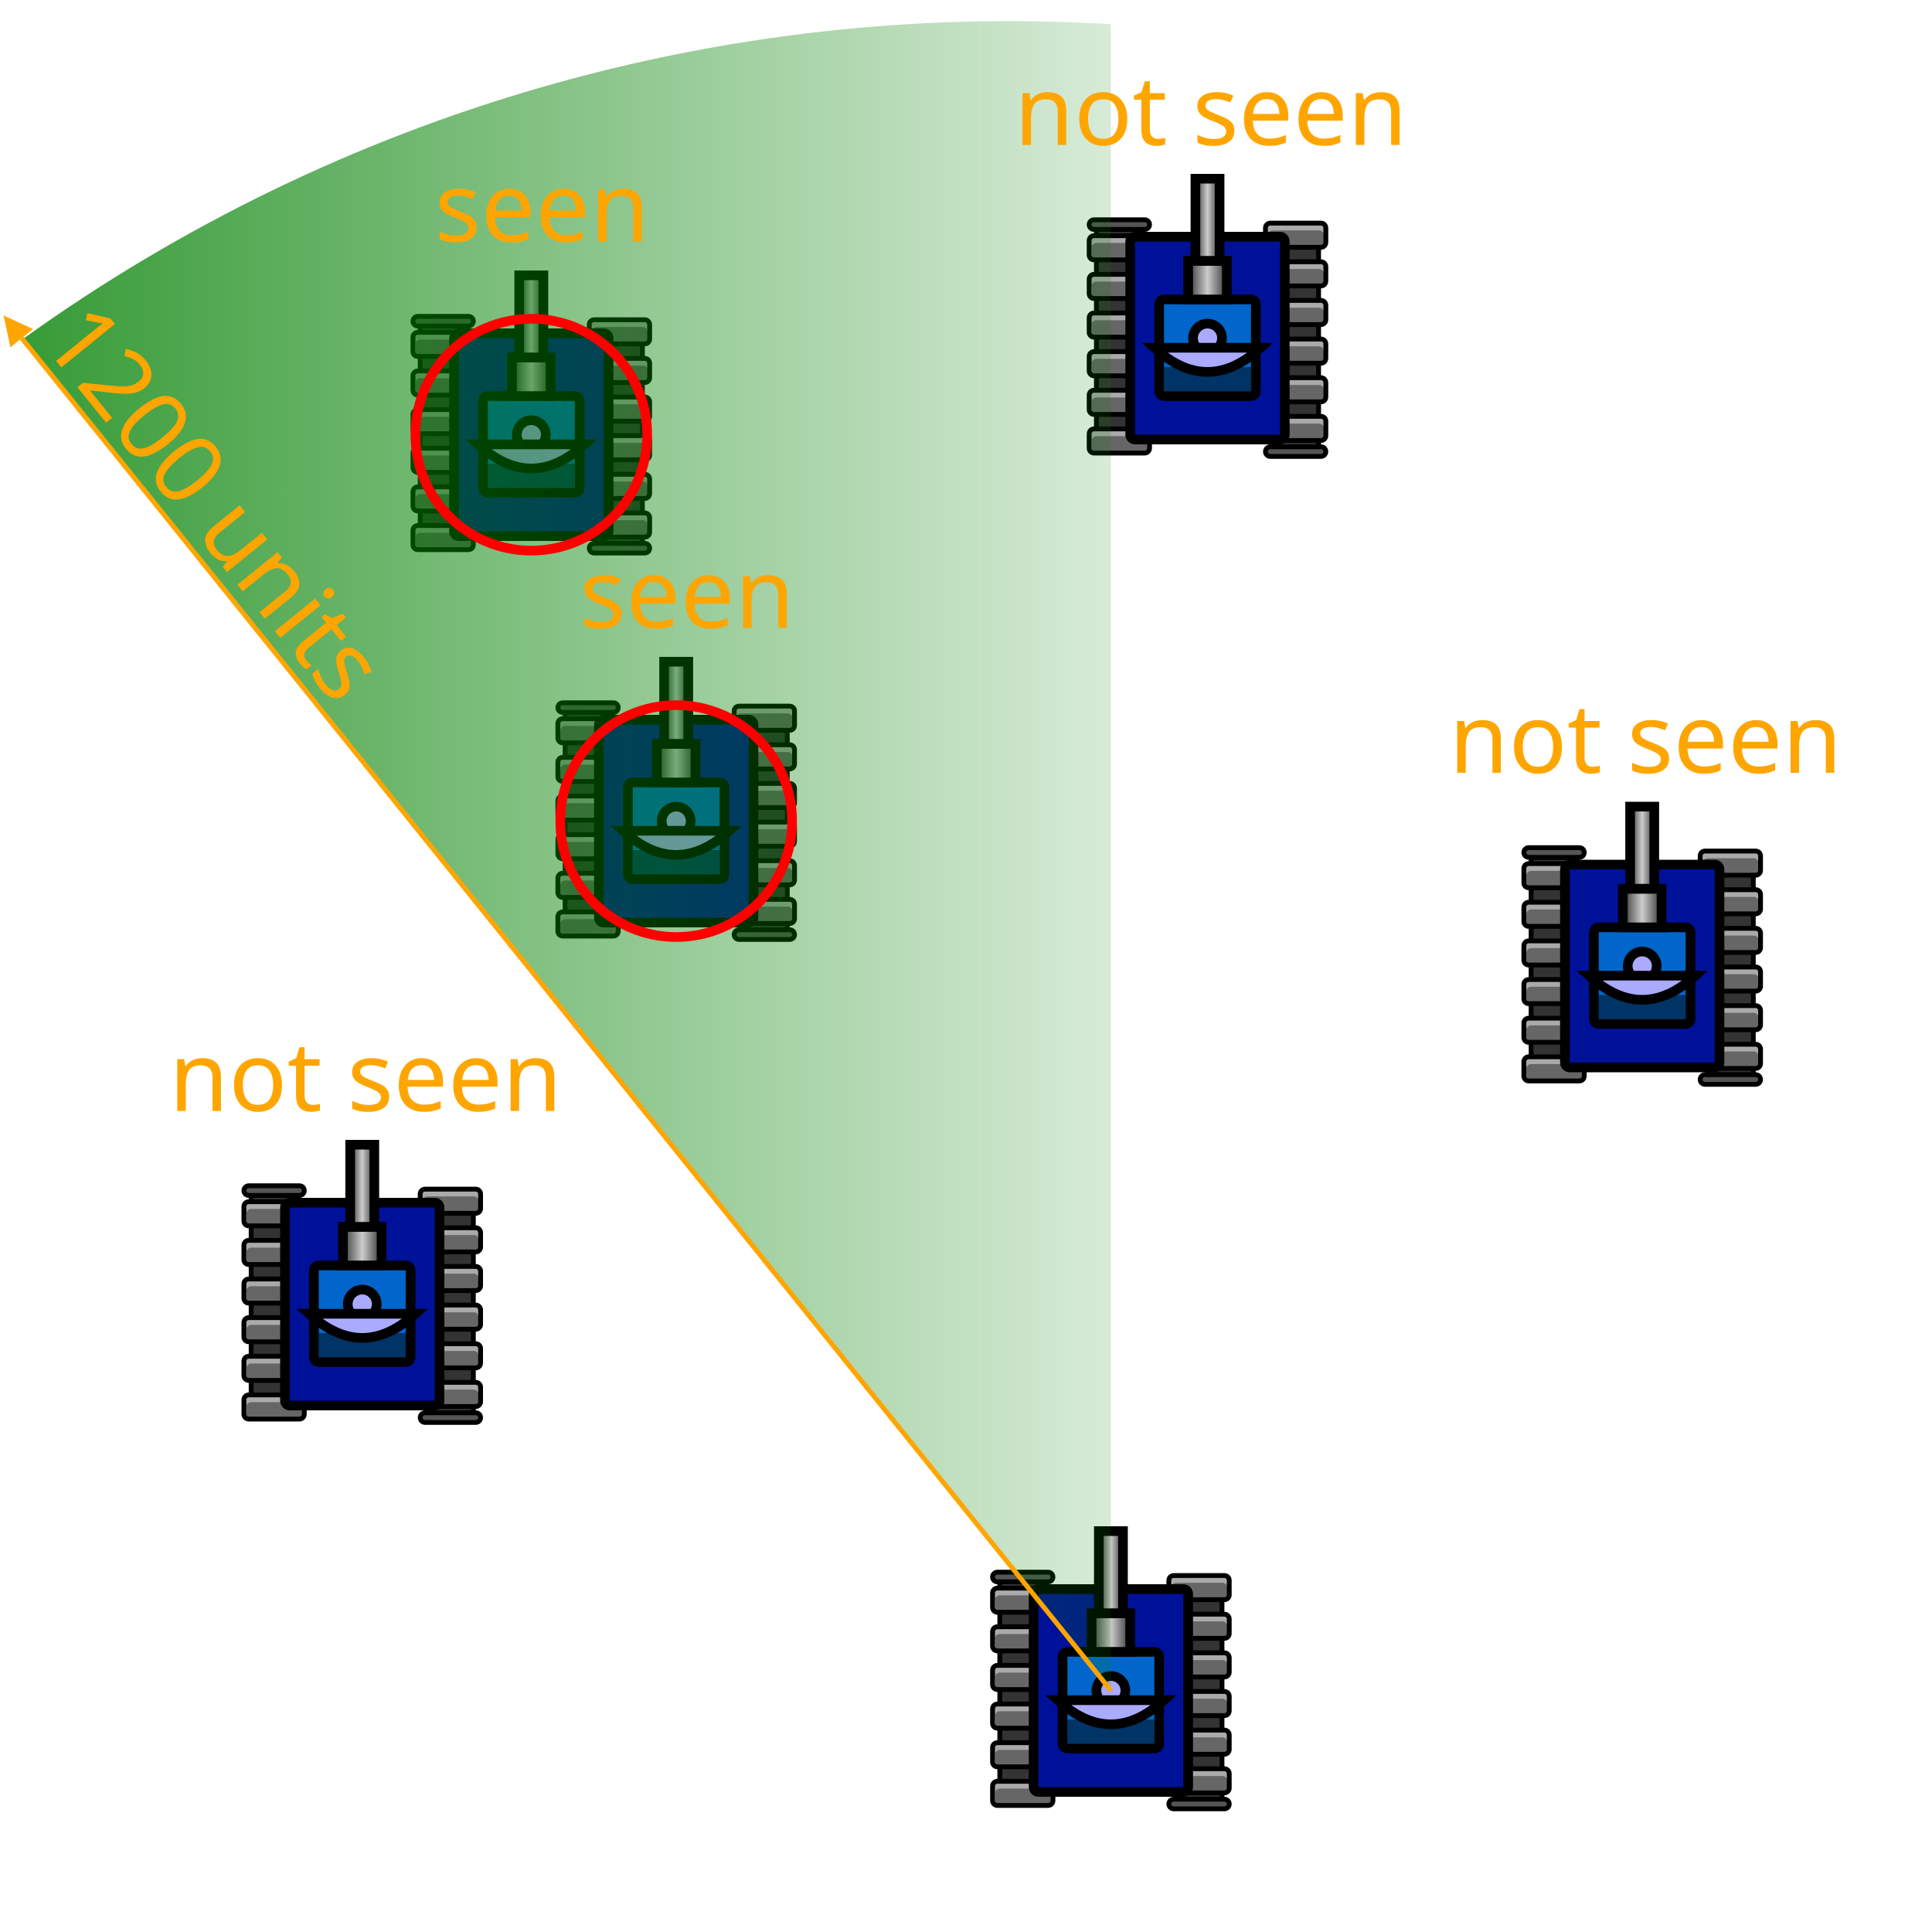
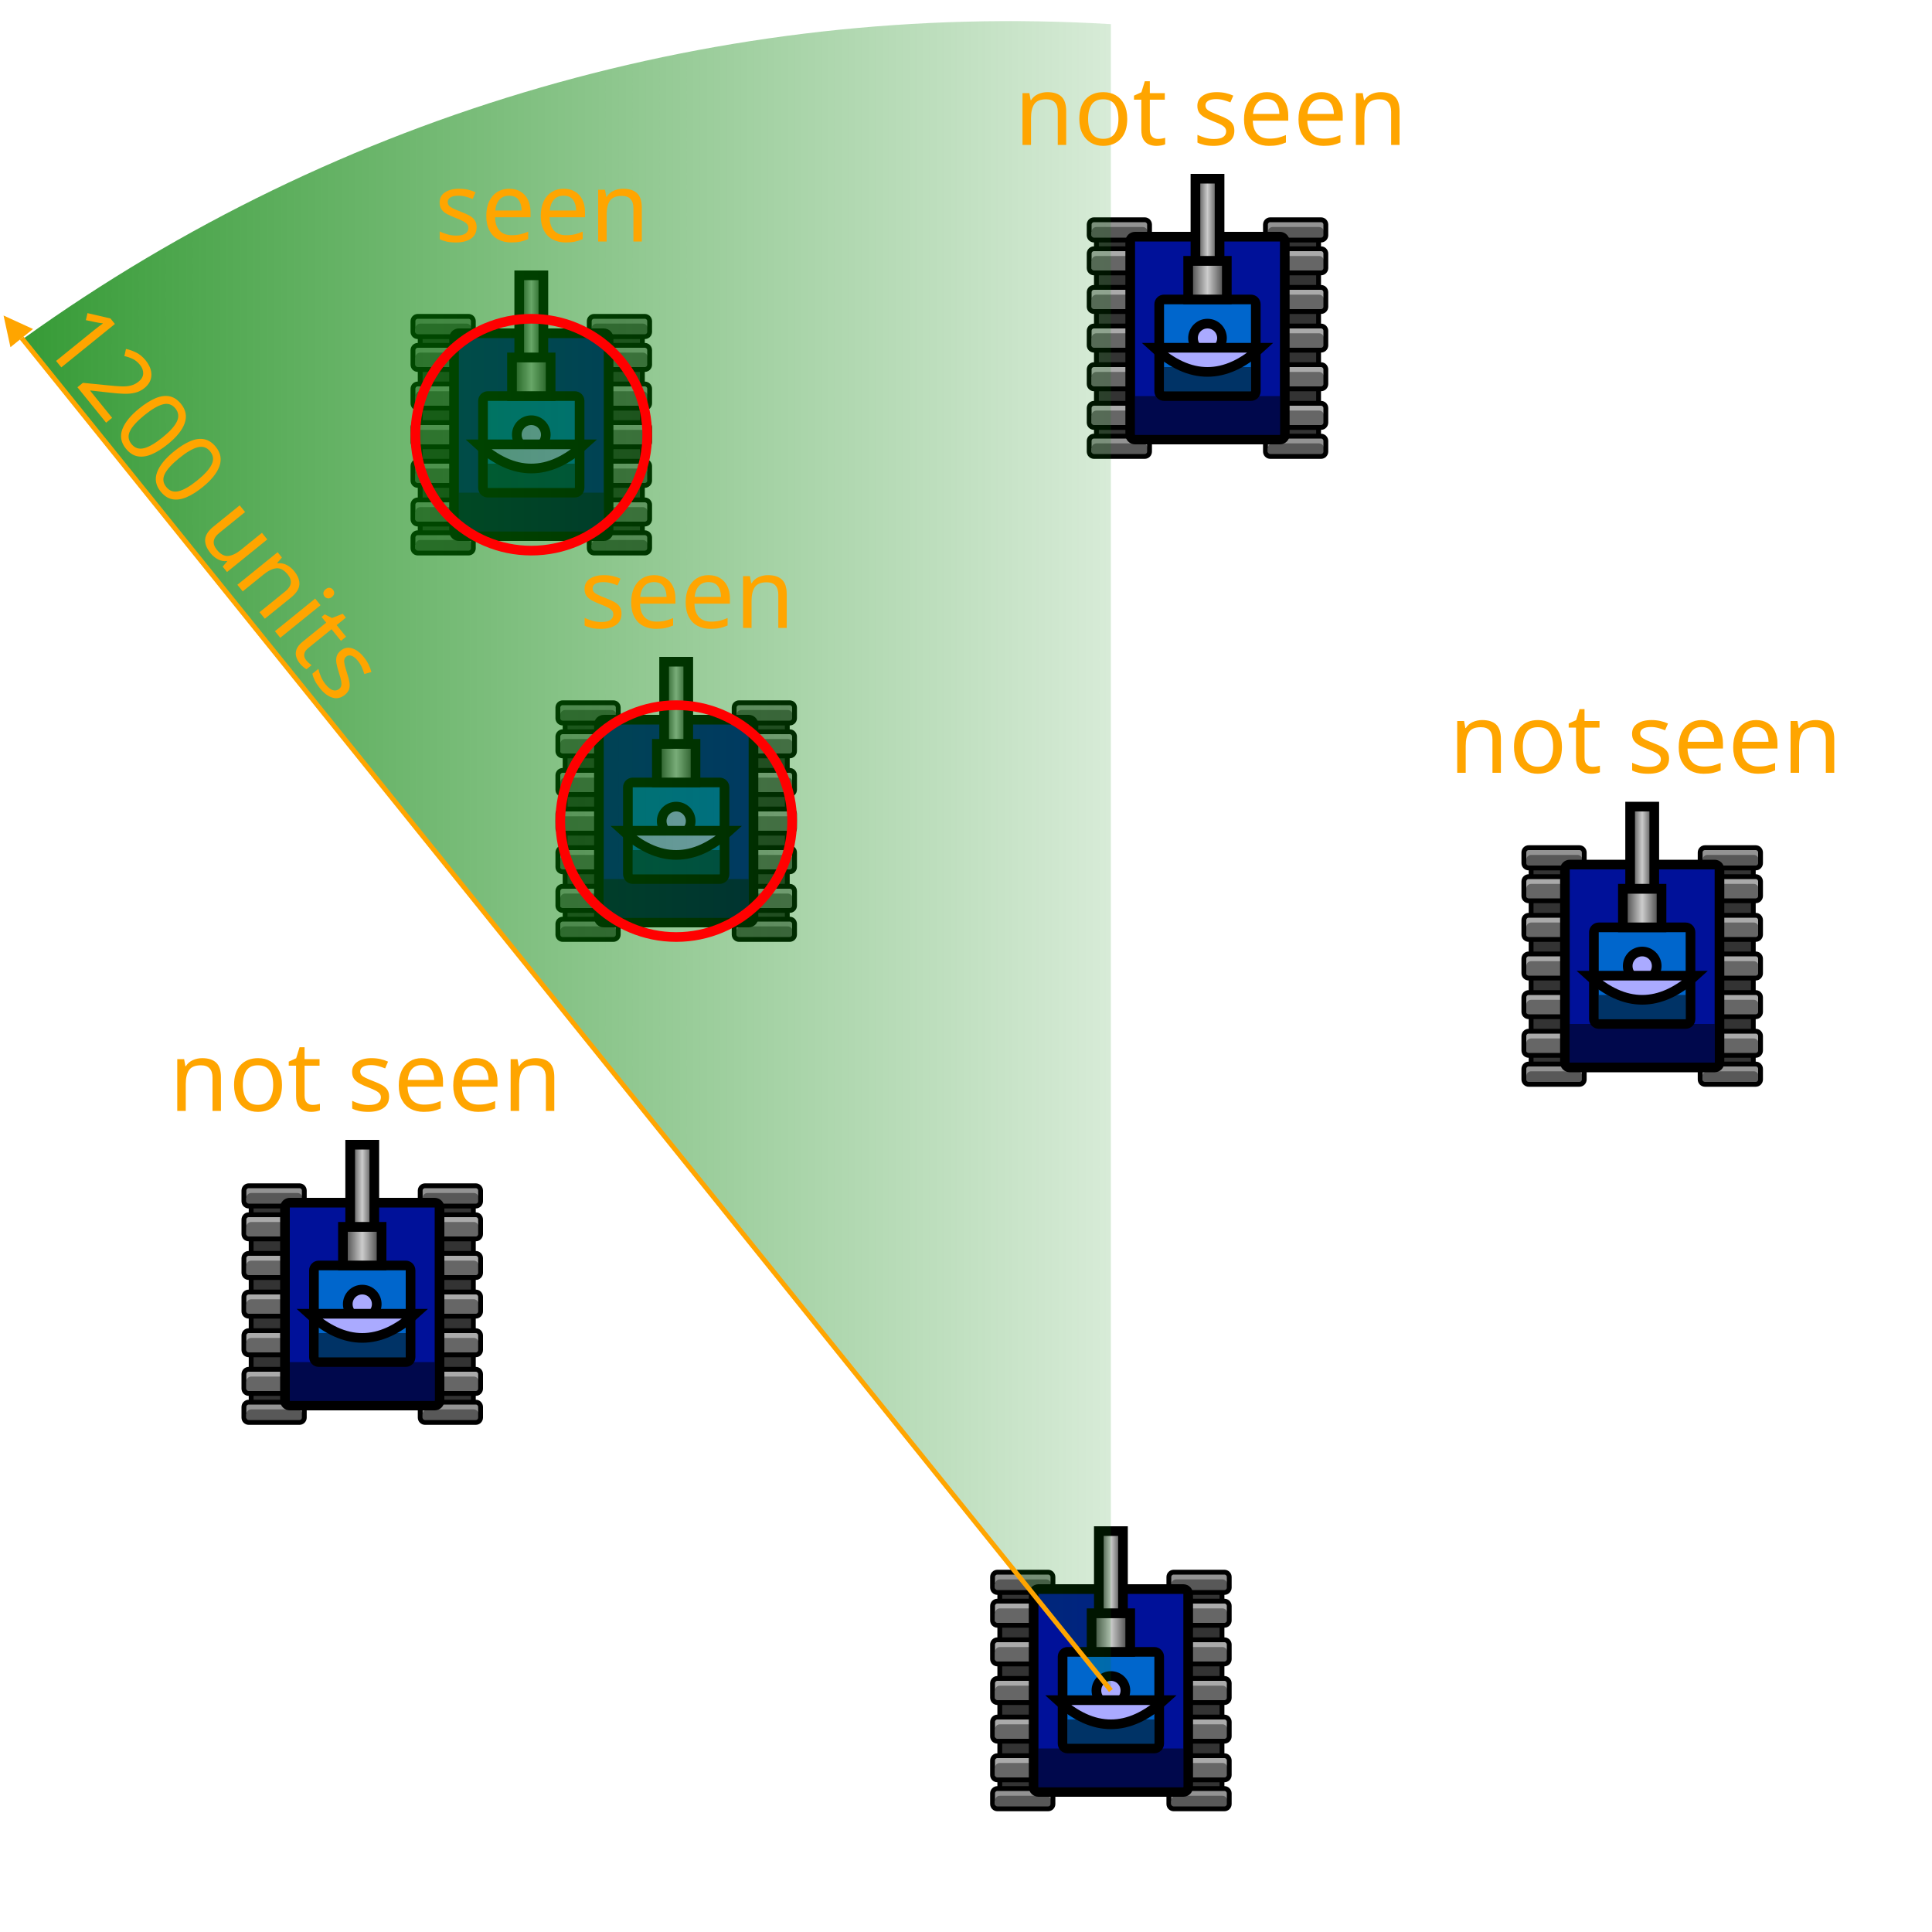
<svg xmlns="http://www.w3.org/2000/svg" version="1.1" width="400" height="400" viewBox="0 0 4000 4000">
  <style>
        .text {
            font-size: 200px;
            font-family: sans-serif;
            fill: orange
        } 
    </style>
-   <g>
-     <use href="#tank" transform="translate(1900,3100)" style="--body-rotation:-90deg; --turret-rotation:-45deg; --radar-rotation:-10deg;" />
-     <use href="#tank" transform="translate(700,500)" style="--body-rotation:10deg; --turret-rotation:80deg; --radar-rotation:127deg;" />
-     <use href="#tank" transform="translate(1000,1300)" style="--body-rotation:310deg; --turret-rotation:65deg; --radar-rotation:54deg;" />
-     <use href="#tank" transform="translate(2100,300)" style="--body-rotation:274deg; --turret-rotation:175deg; --radar-rotation:187deg;" />
-     <use href="#tank" transform="translate(350,2300)" style="--body-rotation:190deg; --turret-rotation:27deg; --radar-rotation:150deg;" />
-     <use href="#tank" transform="translate(3000,1600)" style="--body-rotation:166deg; --turret-rotation:266deg; --radar-rotation:74deg;" />
-     <use href="#radar-sweep" />
-     <use href="#arrows-with-text" />
-     <circle cx="1100" cy="900" r="240" fill="none" stroke="red" stroke-width="20" />
-     <circle cx="1400" cy="1700" r="240" fill="none" stroke="red" stroke-width="20" />
-     <text x="900" y="500" class="text">seen</text>
-     <text x="1200" y="1300" class="text">seen</text>
-     <text x="2100" y="300" class="text">not seen</text>
-     <text x="350" y="2300" class="text">not seen</text>
-     <text x="3000" y="1600" class="text">not seen</text>
-   </g>
+   <use href="#tank" transform="translate(1900,3100)" style="--body-rotation:-90deg; --turret-rotation:-45deg; --radar-rotation:-10deg;" />
+   <use href="#tank" transform="translate(700,500)" style="--body-rotation:10deg; --turret-rotation:80deg; --radar-rotation:127deg;" />
+   <use href="#tank" transform="translate(1000,1300)" style="--body-rotation:310deg; --turret-rotation:65deg; --radar-rotation:54deg;" />
+   <use href="#tank" transform="translate(2100,300)" style="--body-rotation:274deg; --turret-rotation:175deg; --radar-rotation:187deg;" />
+   <use href="#tank" transform="translate(350,2300)" style="--body-rotation:190deg; --turret-rotation:27deg; --radar-rotation:150deg;" />
+   <use href="#tank" transform="translate(3000,1600)" style="--body-rotation:166deg; --turret-rotation:266deg; --radar-rotation:74deg;" />
+   <use href="#radar-sweep" />
+   <use href="#arrows-with-text" />
+   <circle cx="1100" cy="900" r="240" fill="none" stroke="red" stroke-width="20" />
+   <circle cx="1400" cy="1700" r="240" fill="none" stroke="red" stroke-width="20" />
+   <text x="900" y="500" class="text">seen</text>
+   <text x="1200" y="1300" class="text">seen</text>
+   <text x="2100" y="300" class="text">not seen</text>
+   <text x="350" y="2300" class="text">not seen</text>
+   <text x="3000" y="1600" class="text">not seen</text>
  <defs>
    <style>
            .tank-body, .tank-turret, .tank-radar {
            transform-origin: 400px 400px;
            }
            .tank-body {
            transform: rotate(var(--body-rotation, 10deg));
            }
            .tank-turret {
            transform: rotate(var(--turret-rotation, 80deg));
            }
            .tank-radar {
            transform: rotate(var(--radar-rotation, 127deg));
            }
        </style>
+     <linearGradient id="cannon-grad" x1="0%" y1="0%" x2="100%" y2="0%">
+       <stop offset="0%" stop-color="#333" />
+       <stop offset="50%" stop-color="#CCC" />
+       <stop offset="100%" stop-color="#333" />
+     </linearGradient>
    <symbol id="link0">
      <rect x="5" y="55" width="125" height="25" fill="#aaaaaa" />
      <rect x="10" y="70" width="116" height="35" fill="#666666" rx="10" ry="10" />
      <rect x="5" y="55" width="125" height="50" fill="none" stroke="black" stroke-width="10" rx="10" ry="10" />
    </symbol>
    <symbol id="link30">
      <rect x="5" y="55" width="125" height="25" fill="#939393" />
      <rect x="10" y="70" width="116" height="30" fill="#585858" rx="10" ry="10" />
      <rect x="5" y="55" width="125" height="42" fill="none" stroke="black" stroke-width="10" rx="10" ry="10" />
    </symbol>
    <symbol id="link60">
      <rect x="5" y="55" width="125" height="20" fill="#555555" />
      <rect x="5" y="55" width="125" height="20" fill="none" stroke="black" stroke-width="10" rx="10" ry="10" />
    </symbol>
    <symbol id="main-track">
      <rect x="20" y="75" width="95" height="450" fill="#333333" stroke="black" stroke-width="10" />
    </symbol>
+     <symbol id="track1">
+       <use href="#main-track" />
+       <use href="#link30" />
+       <use href="#link0" y="60" />
+       <use href="#link0" y="140" />
+       <use href="#link0" y="220" />
+       <use href="#link0" y="300" />
+       <use href="#link0" y="380" />
+       <use href="#link30" y="448" />
+     </symbol>
    <symbol id="track2">
-       <use href="#main-track" x="0" y="0" />
-       <use href="#link60" x="0" y="0" />
-       <use href="#link0" x="0" y="33" />
-       <use href="#link0" x="0" y="113" />
-       <use href="#link0" x="0" y="193" />
-       <use href="#link0" x="0" y="273" />
-       <use href="#link0" x="0" y="353" />
-       <use href="#link0" x="0" y="433" />
+       <use href="#main-track" />
+       <use href="#link60" />
+       <use href="#link0" y="33" />
+       <use href="#link0" y="113" />
+       <use href="#link0" y="193" />
+       <use href="#link0" y="273" />
+       <use href="#link0" y="353" />
+       <use href="#link0" y="433" />
    </symbol>
    <symbol id="track3">
-       <use href="#main-track" x="0" y="0" />
-       <use href="#link0" x="0" y="7" />
-       <use href="#link0" x="0" y="87" />
-       <use href="#link0" x="0" y="167" />
-       <use href="#link0" x="0" y="247" />
-       <use href="#link0" x="0" y="327" />
-       <use href="#link0" x="0" y="407" />
-       <use href="#link60" x="0" y="470" />
+       <use href="#main-track" />
+       <use href="#link0" y="7" />
+       <use href="#link0" y="87" />
+       <use href="#link0" y="167" />
+       <use href="#link0" y="247" />
+       <use href="#link0" y="327" />
+       <use href="#link0" y="407" />
+       <use href="#link60" y="470" />
    </symbol>
    <symbol id="body">
-       <use href="#track2" x="150" y="100" />
-       <use href="#track3" x="515" y="100" />
+       <use href="#track1" x="150" y="100" />
+       <use href="#track1" x="515" y="100" />
      <rect x="240" y="190" width="320" height="420" fill="#019" stroke="black" stroke-width="20" rx="10" ry="10" />
+       <rect x="250" y="520" width="300" height="80" fill="black" opacity="0.5" />
    </symbol>
    <symbol id="turret">
      <rect x="300" y="320" width="200" height="200" fill="#06C" stroke="black" stroke-width="20" rx="10" ry="10" />
      <rect x="310" y="460" width="180" height="50" fill="black" opacity="0.5" />
      <rect x="360" y="240" width="80" height="80" fill="url(#cannon-grad)" stroke="black" stroke-width="20" />
      <rect x="375" y="70" width="50" height="170" fill="url(#cannon-grad)" stroke="black" stroke-width="20" />
-       <linearGradient id="cannon-grad" x1="0%" y1="0%" x2="100%" y2="0%">
-         <stop offset="0%" stop-color="#333" />
-         <stop offset="50%" stop-color="#CCC" />
-         <stop offset="100%" stop-color="#333" />
-       </linearGradient>
    </symbol>
    <symbol id="radar">
      <circle cx="400" cy="400" r="30" fill="#AAF" stroke="black" stroke-width="20" />
      <path d="M 290 420 q 110 100 220 0 z" fill="#AAF" stroke="black" stroke-width="20" />
    </symbol>
    <symbol id="tank">
-       <g class="tank-body">
-         <use href="#body" />
-       </g>
-       <g class="tank-turret">
-         <use href="#turret" />
-       </g>
-       <g class="tank-radar">
-         <use href="#radar" />
-       </g>
+       <use class="tank-body" href="#body" />
+       <use class="tank-turret" href="#turret" />
+       <use class="tank-radar" href="#radar" />
    </symbol>
    <defs>
      <linearGradient id="sweepGrad" gradientUnits="userSpaceOnUse" x1="0" y1="0" x2="5000" y2="0">
        <stop offset="0%" stop-color="green" stop-opacity="0.8" />
        <stop offset="50%" stop-color="green" stop-opacity="0.1" />
        <stop offset="100%" stop-color="green" stop-opacity="0" />
      </linearGradient>
      <clipPath id="sector">
        <path d="                     M 2300 3500                     L 50 700                     A -3500 -3500 0 0 1 2300 50                     Z" />
      </clipPath>
    </defs>
    <symbol id="radar-sweep">
      <rect x="0" y="0" width="4000" height="4000" fill="url(#sweepGrad)" clip-path="url(#sector)" />
    </symbol>
    <symbol id="arrows-with-text">
      <marker id="arrow-head" fill="orange" markerWidth="20" markerHeight="20" refX="6" refY="3" orient="auto">
        <polygon points="6 0, 12 3, 6 6" />
      </marker>
      <line x1="2300" y1="3500" x2="45" y2="700" stroke="orange" stroke-width="10" marker-end="url(#arrow-head)" />
      <text x="600" y="380" class="text" transform="rotate(51)">1200 units</text>
    </symbol>
  </defs>
</svg>
